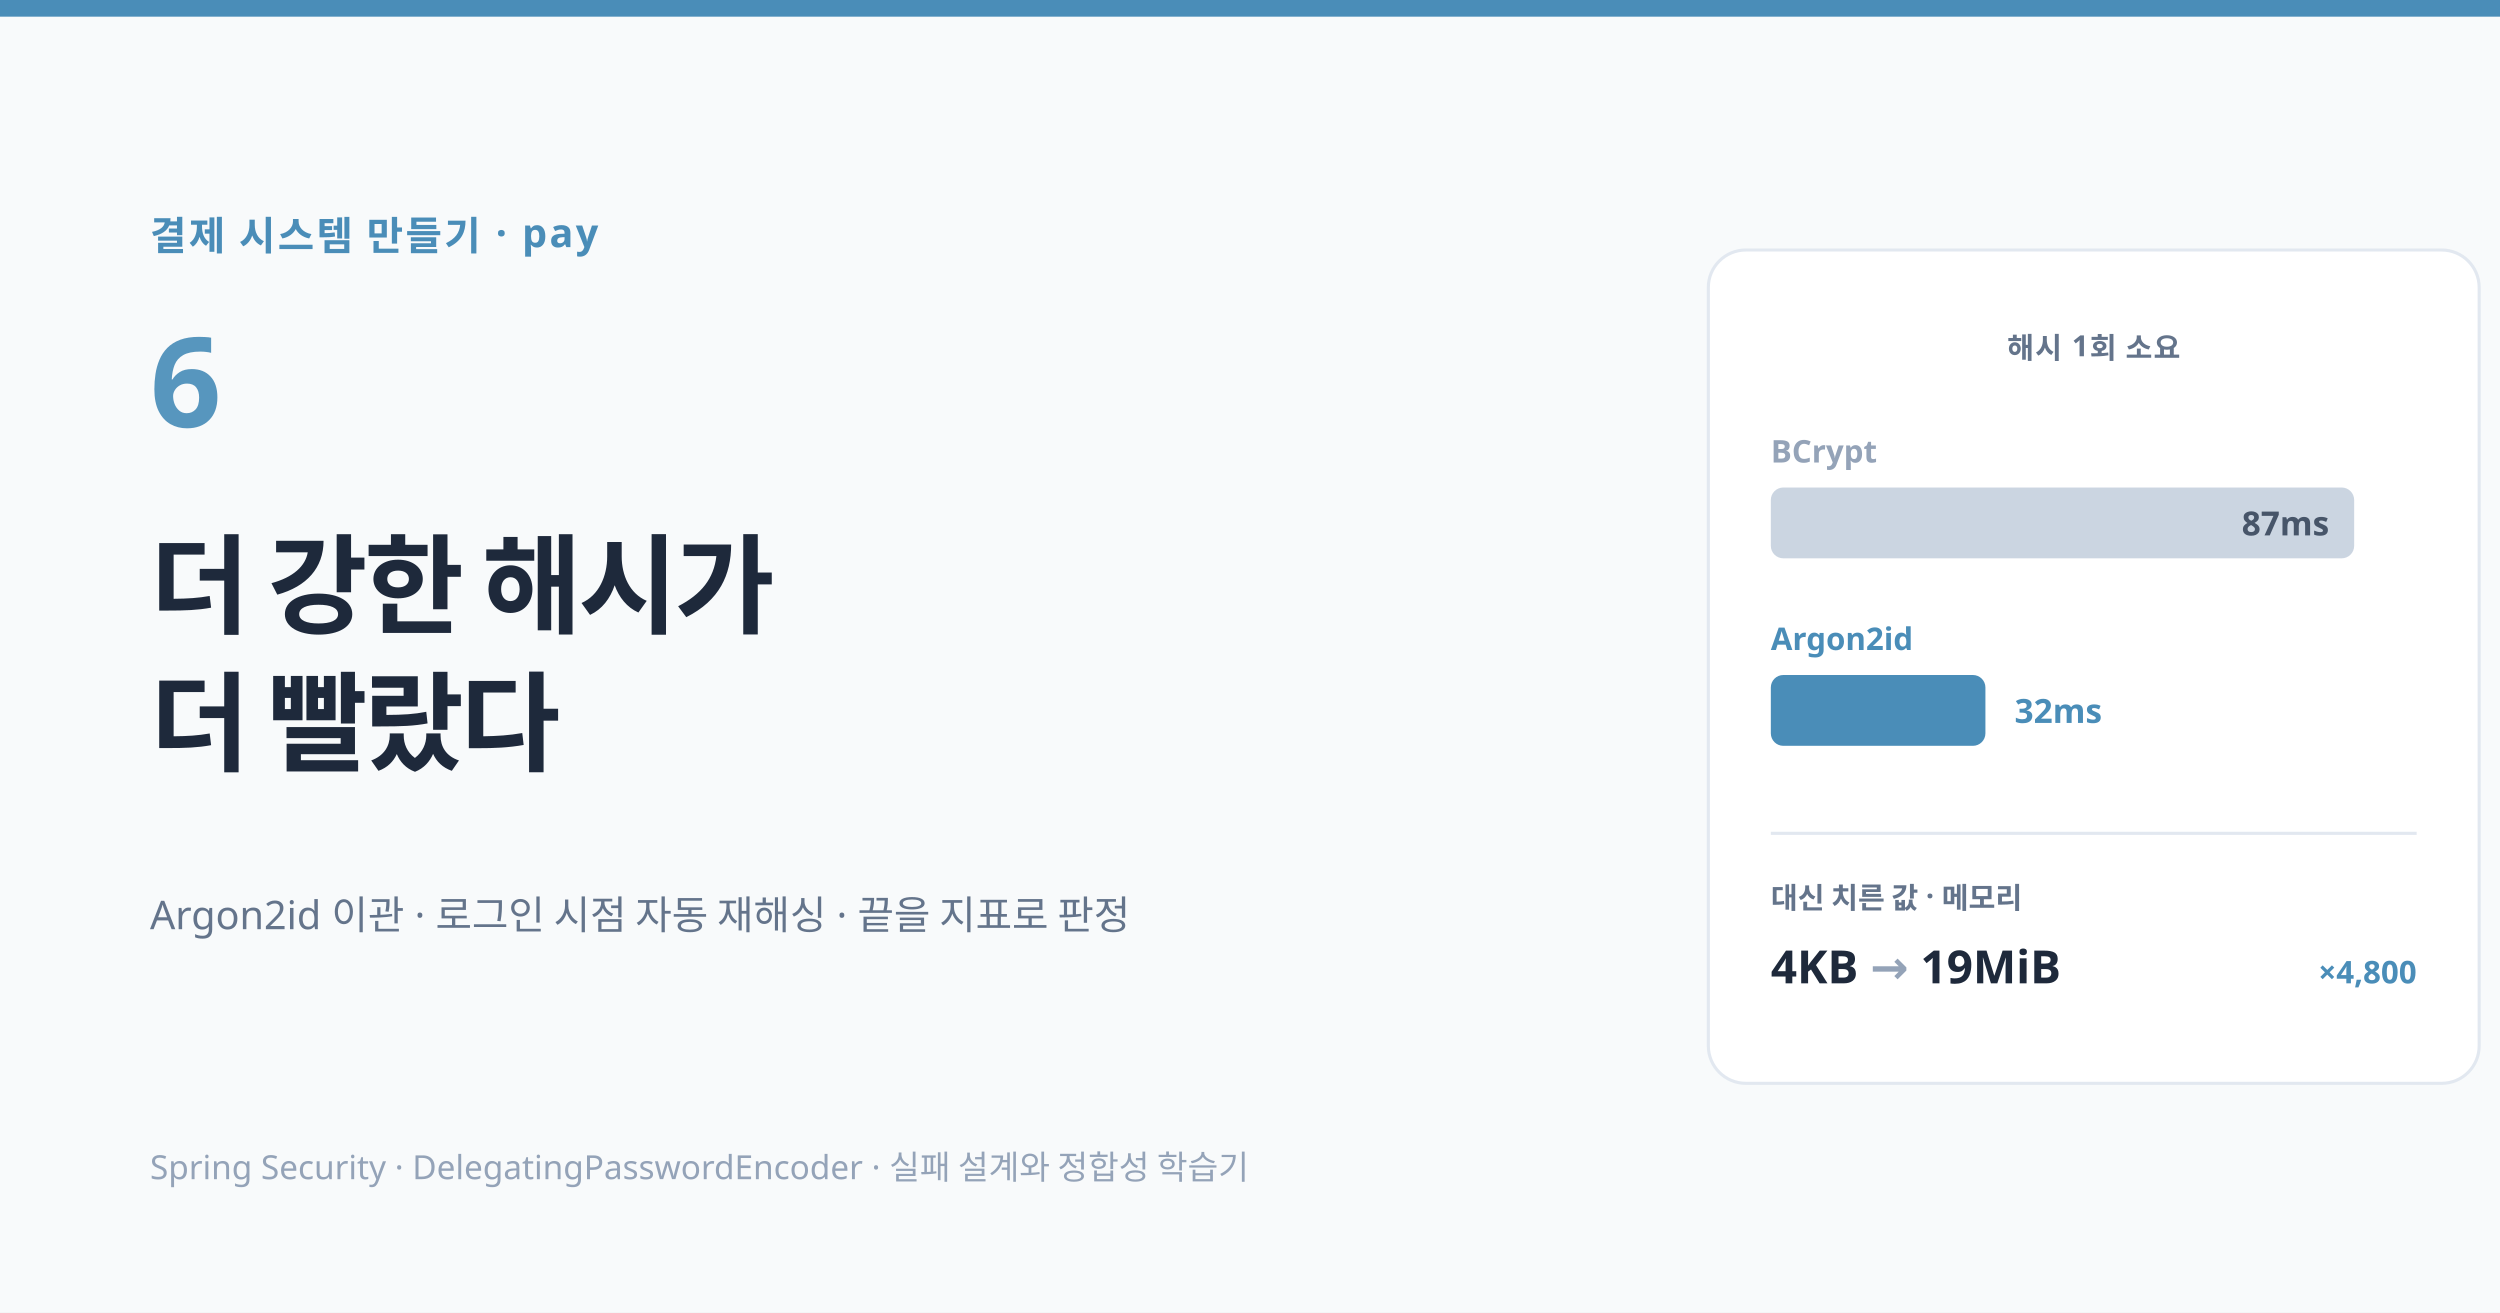
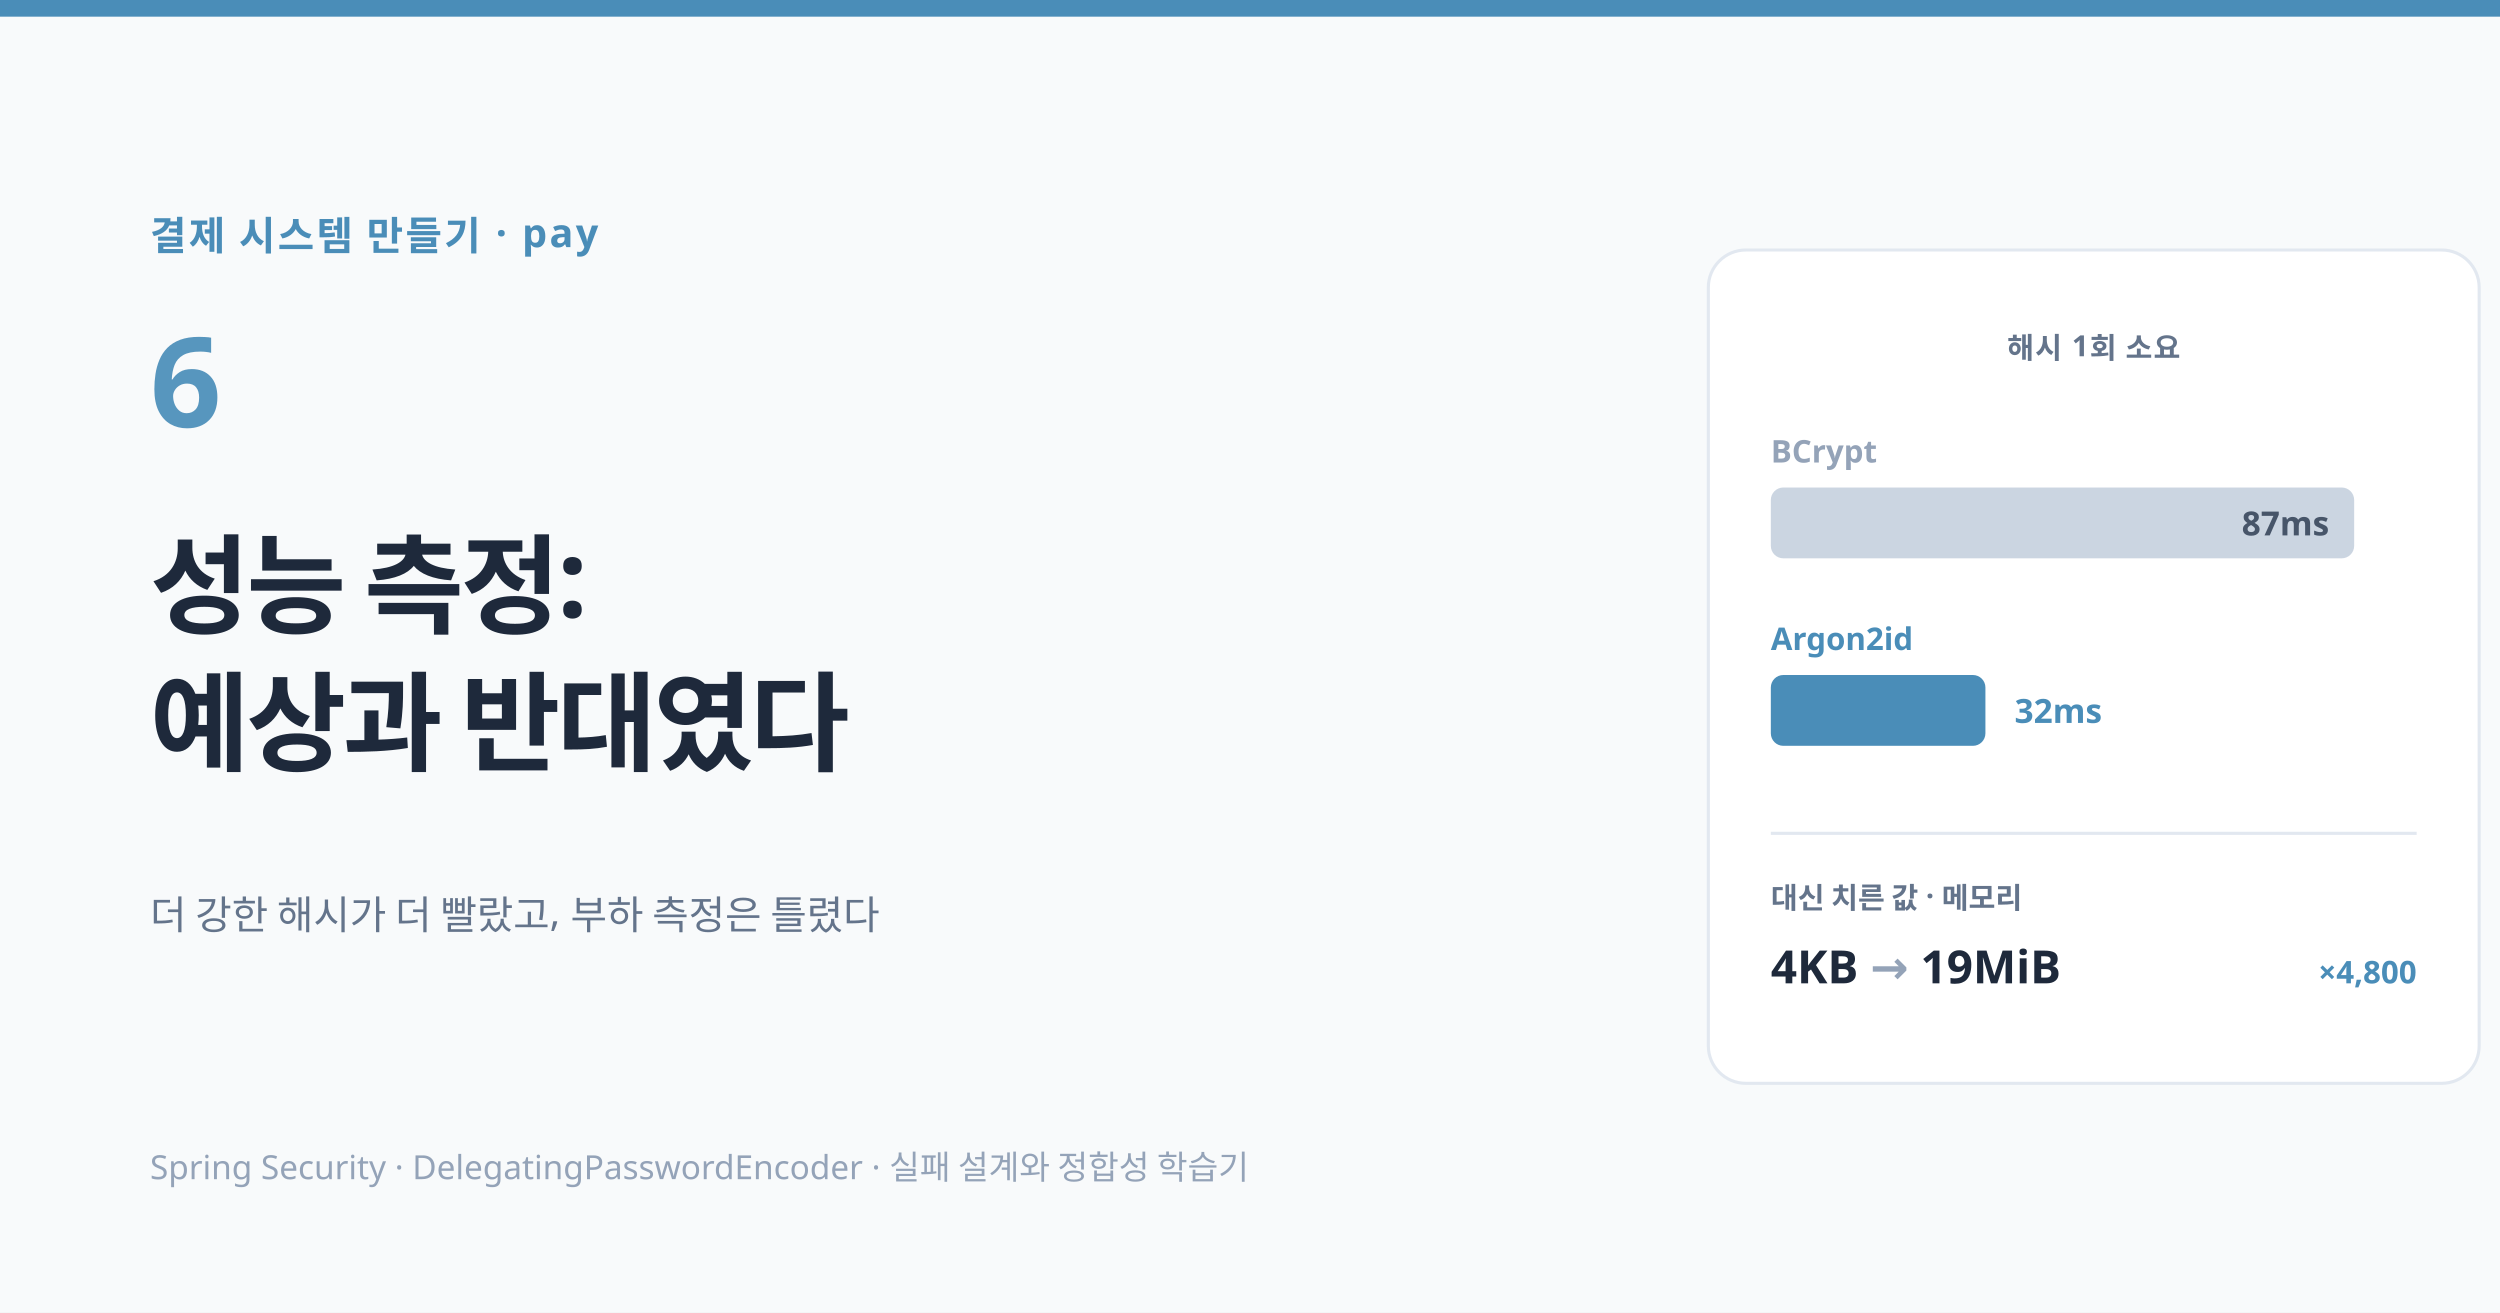
<svg xmlns="http://www.w3.org/2000/svg" viewBox="0 0 1200 630" font-family="'Pretendard', 'Apple SD Gothic Neo', system-ui, sans-serif">
  <rect width="1200" height="630" fill="#f8fafb" />
  <rect width="1200" height="8" fill="#4a8db8" />
  <rect x="820" y="120" width="370" height="400" rx="18" fill="#ffffff" stroke="#e2e8f0" stroke-width="1.5" />
  <text x="1005" y="172" text-anchor="middle" font-size="14" font-weight="700" fill="#64748b" letter-spacing="0.04em">해시 1회 소요</text>
  <text x="850" y="222" font-size="15" font-weight="700" fill="#94a3b8">BCrypt</text>
  <rect x="850" y="234" width="280" height="34" rx="6" fill="#cbd5e1" />
  <text x="1118" y="257" text-anchor="end" font-size="16" font-weight="800" fill="#475569">87ms</text>
  <text x="850" y="312" font-size="15" font-weight="700" fill="#4a8db8">Argon2id</text>
  <rect x="850" y="324" width="103" height="34" rx="6" fill="#4a8db8" />
  <text x="967" y="347" font-size="16" font-weight="800" fill="#4a8db8">32ms</text>
  <line x1="850" y1="400" x2="1160" y2="400" stroke="#e2e8f0" stroke-width="1.5" />
  <text x="850" y="436" font-size="14" font-weight="700" fill="#64748b">대신 치른 값 · 메모리</text>
  <text x="850" y="472" font-size="22" font-weight="800" fill="#1e293b">4KB <tspan fill="#94a3b8">→</tspan> 19MiB</text>
  <text x="1160" y="472" text-anchor="end" font-size="15" font-weight="800" fill="#4a8db8">×4,800</text>
  <text x="72" y="120" font-size="19" font-weight="700" fill="#4a8db8" letter-spacing="0.06em">결제 시스템 만들기 · pay</text>
  <text x="72" y="205" font-size="60" font-weight="900" fill="#4a8db8" opacity="0.92">6</text>
-   <text x="72" y="300" font-size="52" font-weight="800" fill="#1e293b" letter-spacing="-0.03em">더 강한 해시가</text>
-   <text x="72" y="366" font-size="52" font-weight="800" fill="#1e293b" letter-spacing="-0.03em">더 빨랐다</text>
-   <text x="72" y="446" font-size="19" fill="#64748b">Argon2id 이관 · 로그인 시점 자동 재해싱 · 끝을 지표로 판정</text>
+   <text x="72" y="300" font-size="52" font-weight="800" fill="#1e293b" letter-spacing="-0.03em">성능 측정:</text>
+   <text x="72" y="366" font-size="52" font-weight="800" fill="#1e293b" letter-spacing="-0.03em">예상과 반대였다</text>
+   <text x="72" y="446" font-size="19" fill="#64748b">더 강한 해시가 더 빨랐고, 부하 측정은 틀렸다</text>
  <text x="72" y="566" font-size="16" fill="#94a3b8">Spring Security · DelegatingPasswordEncoder · 실패 설계와 정합성 학습기</text>
</svg>
